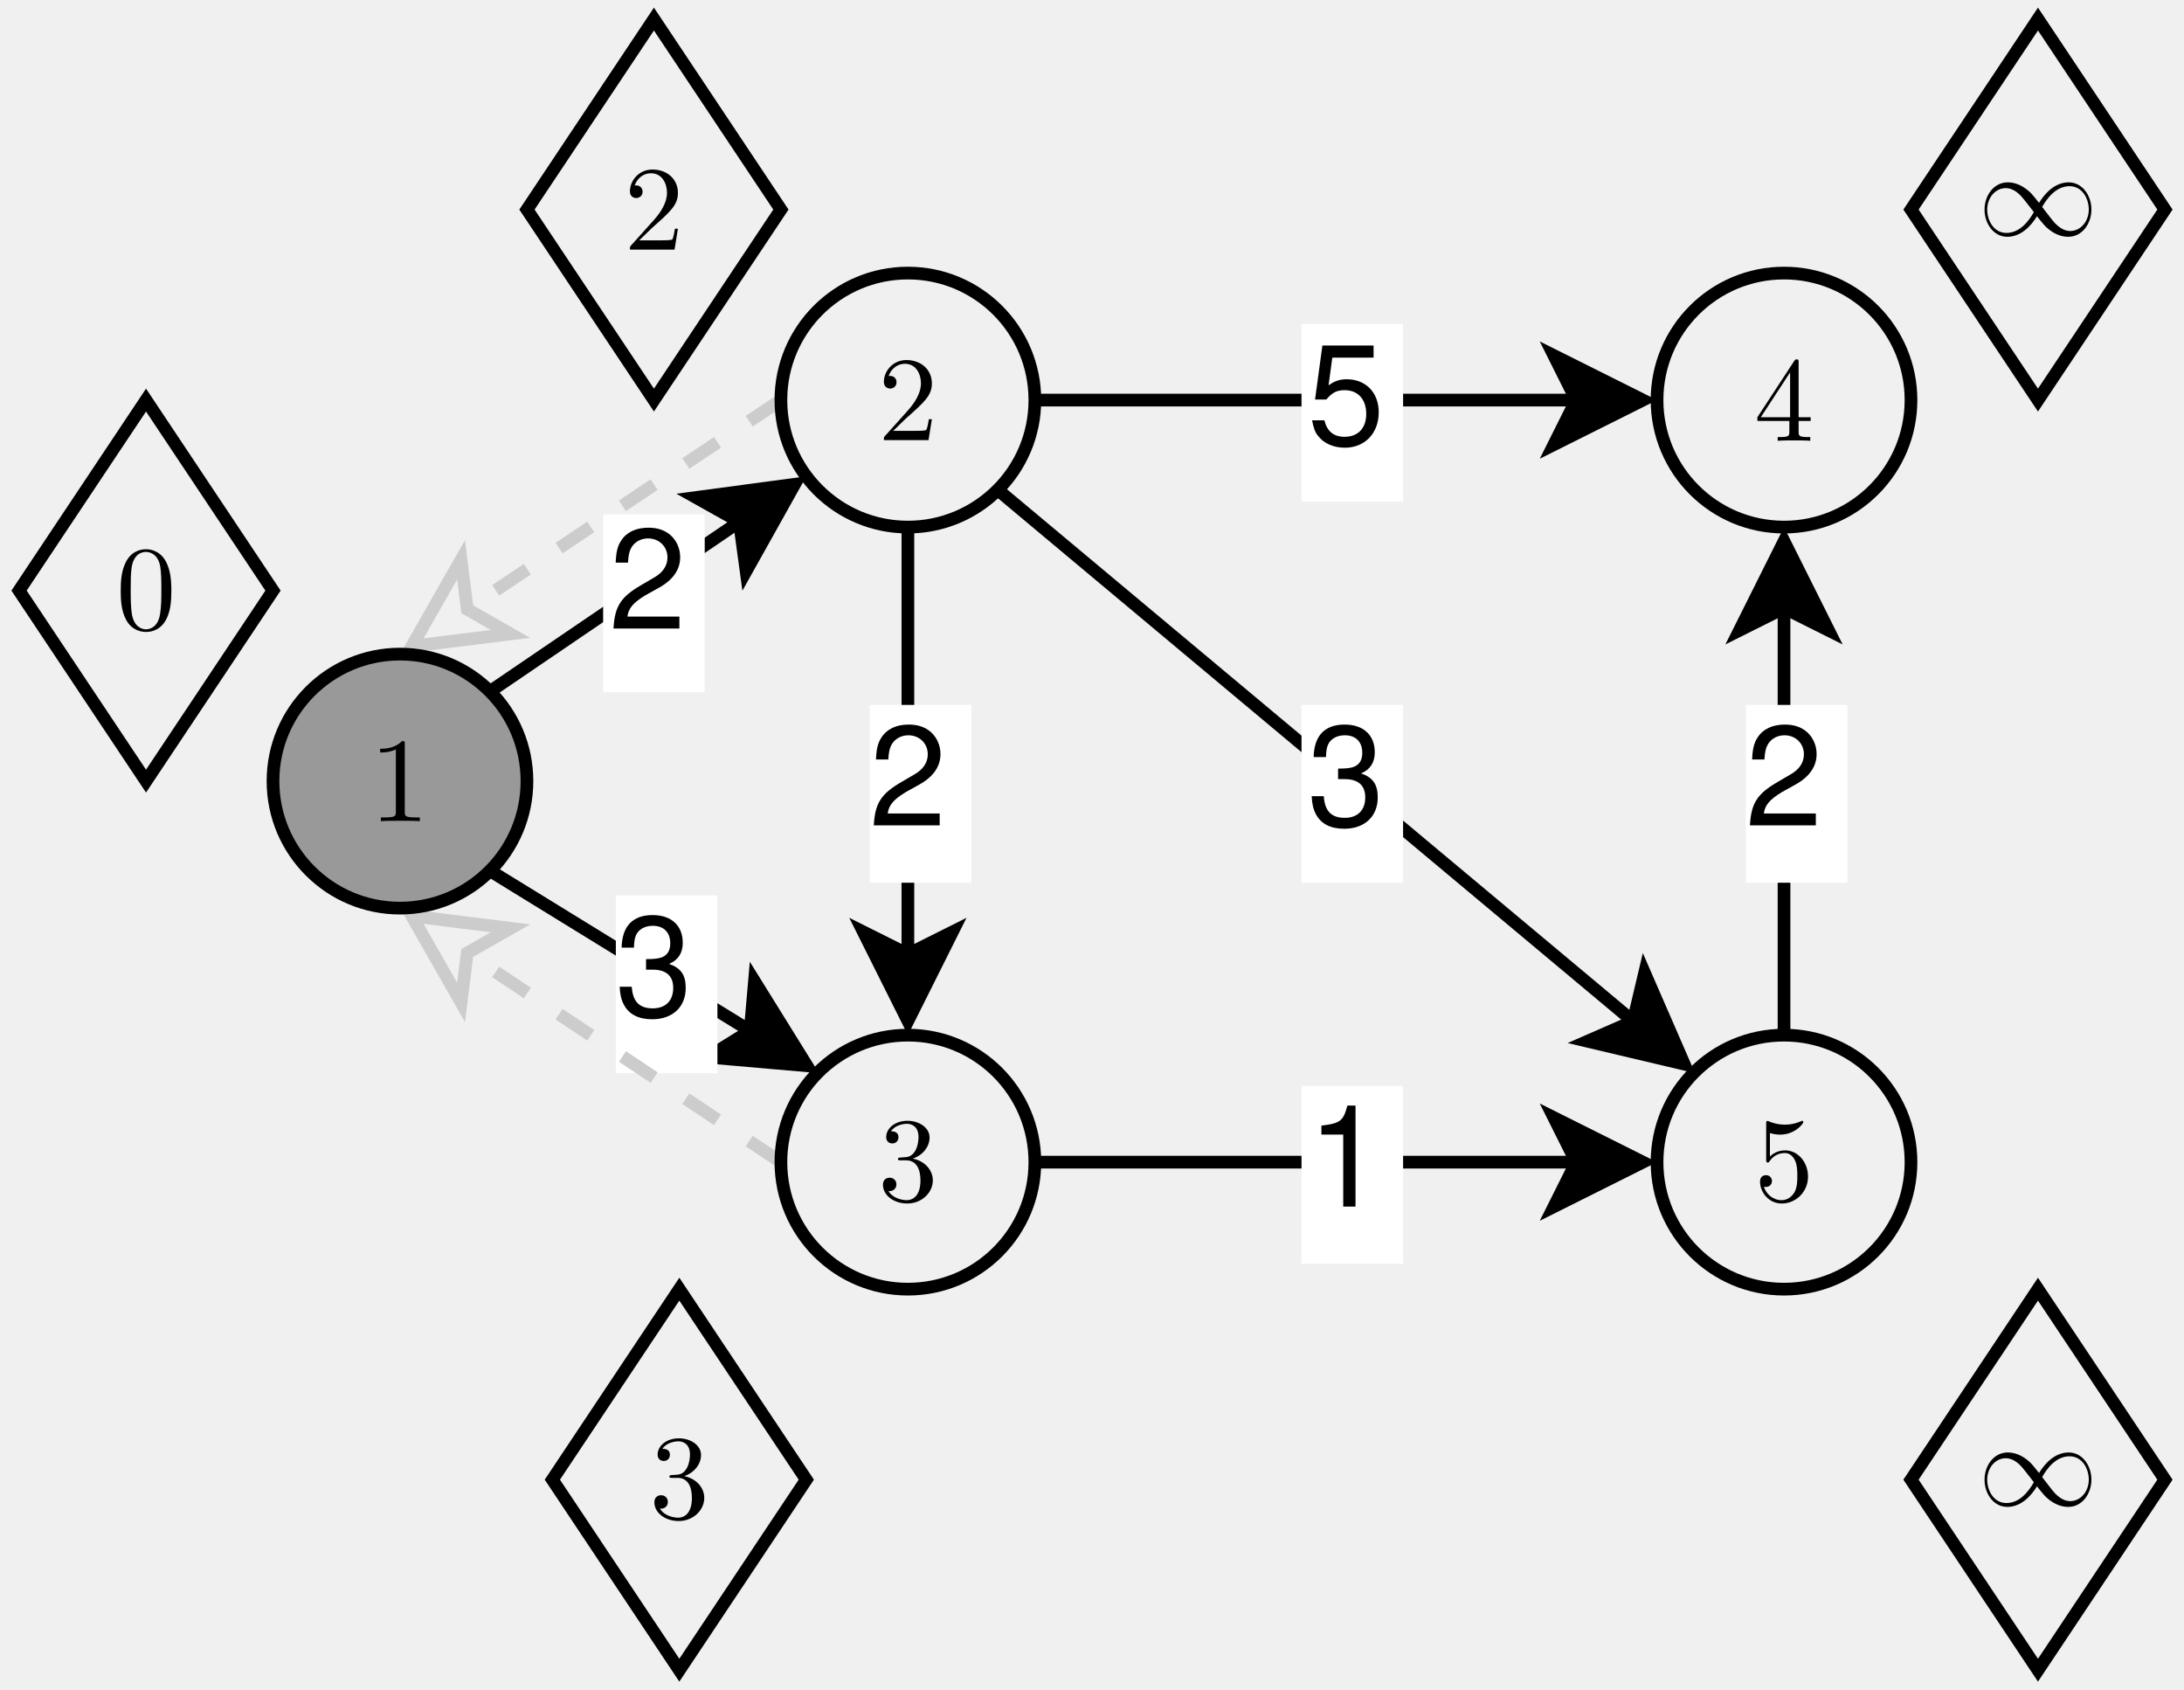
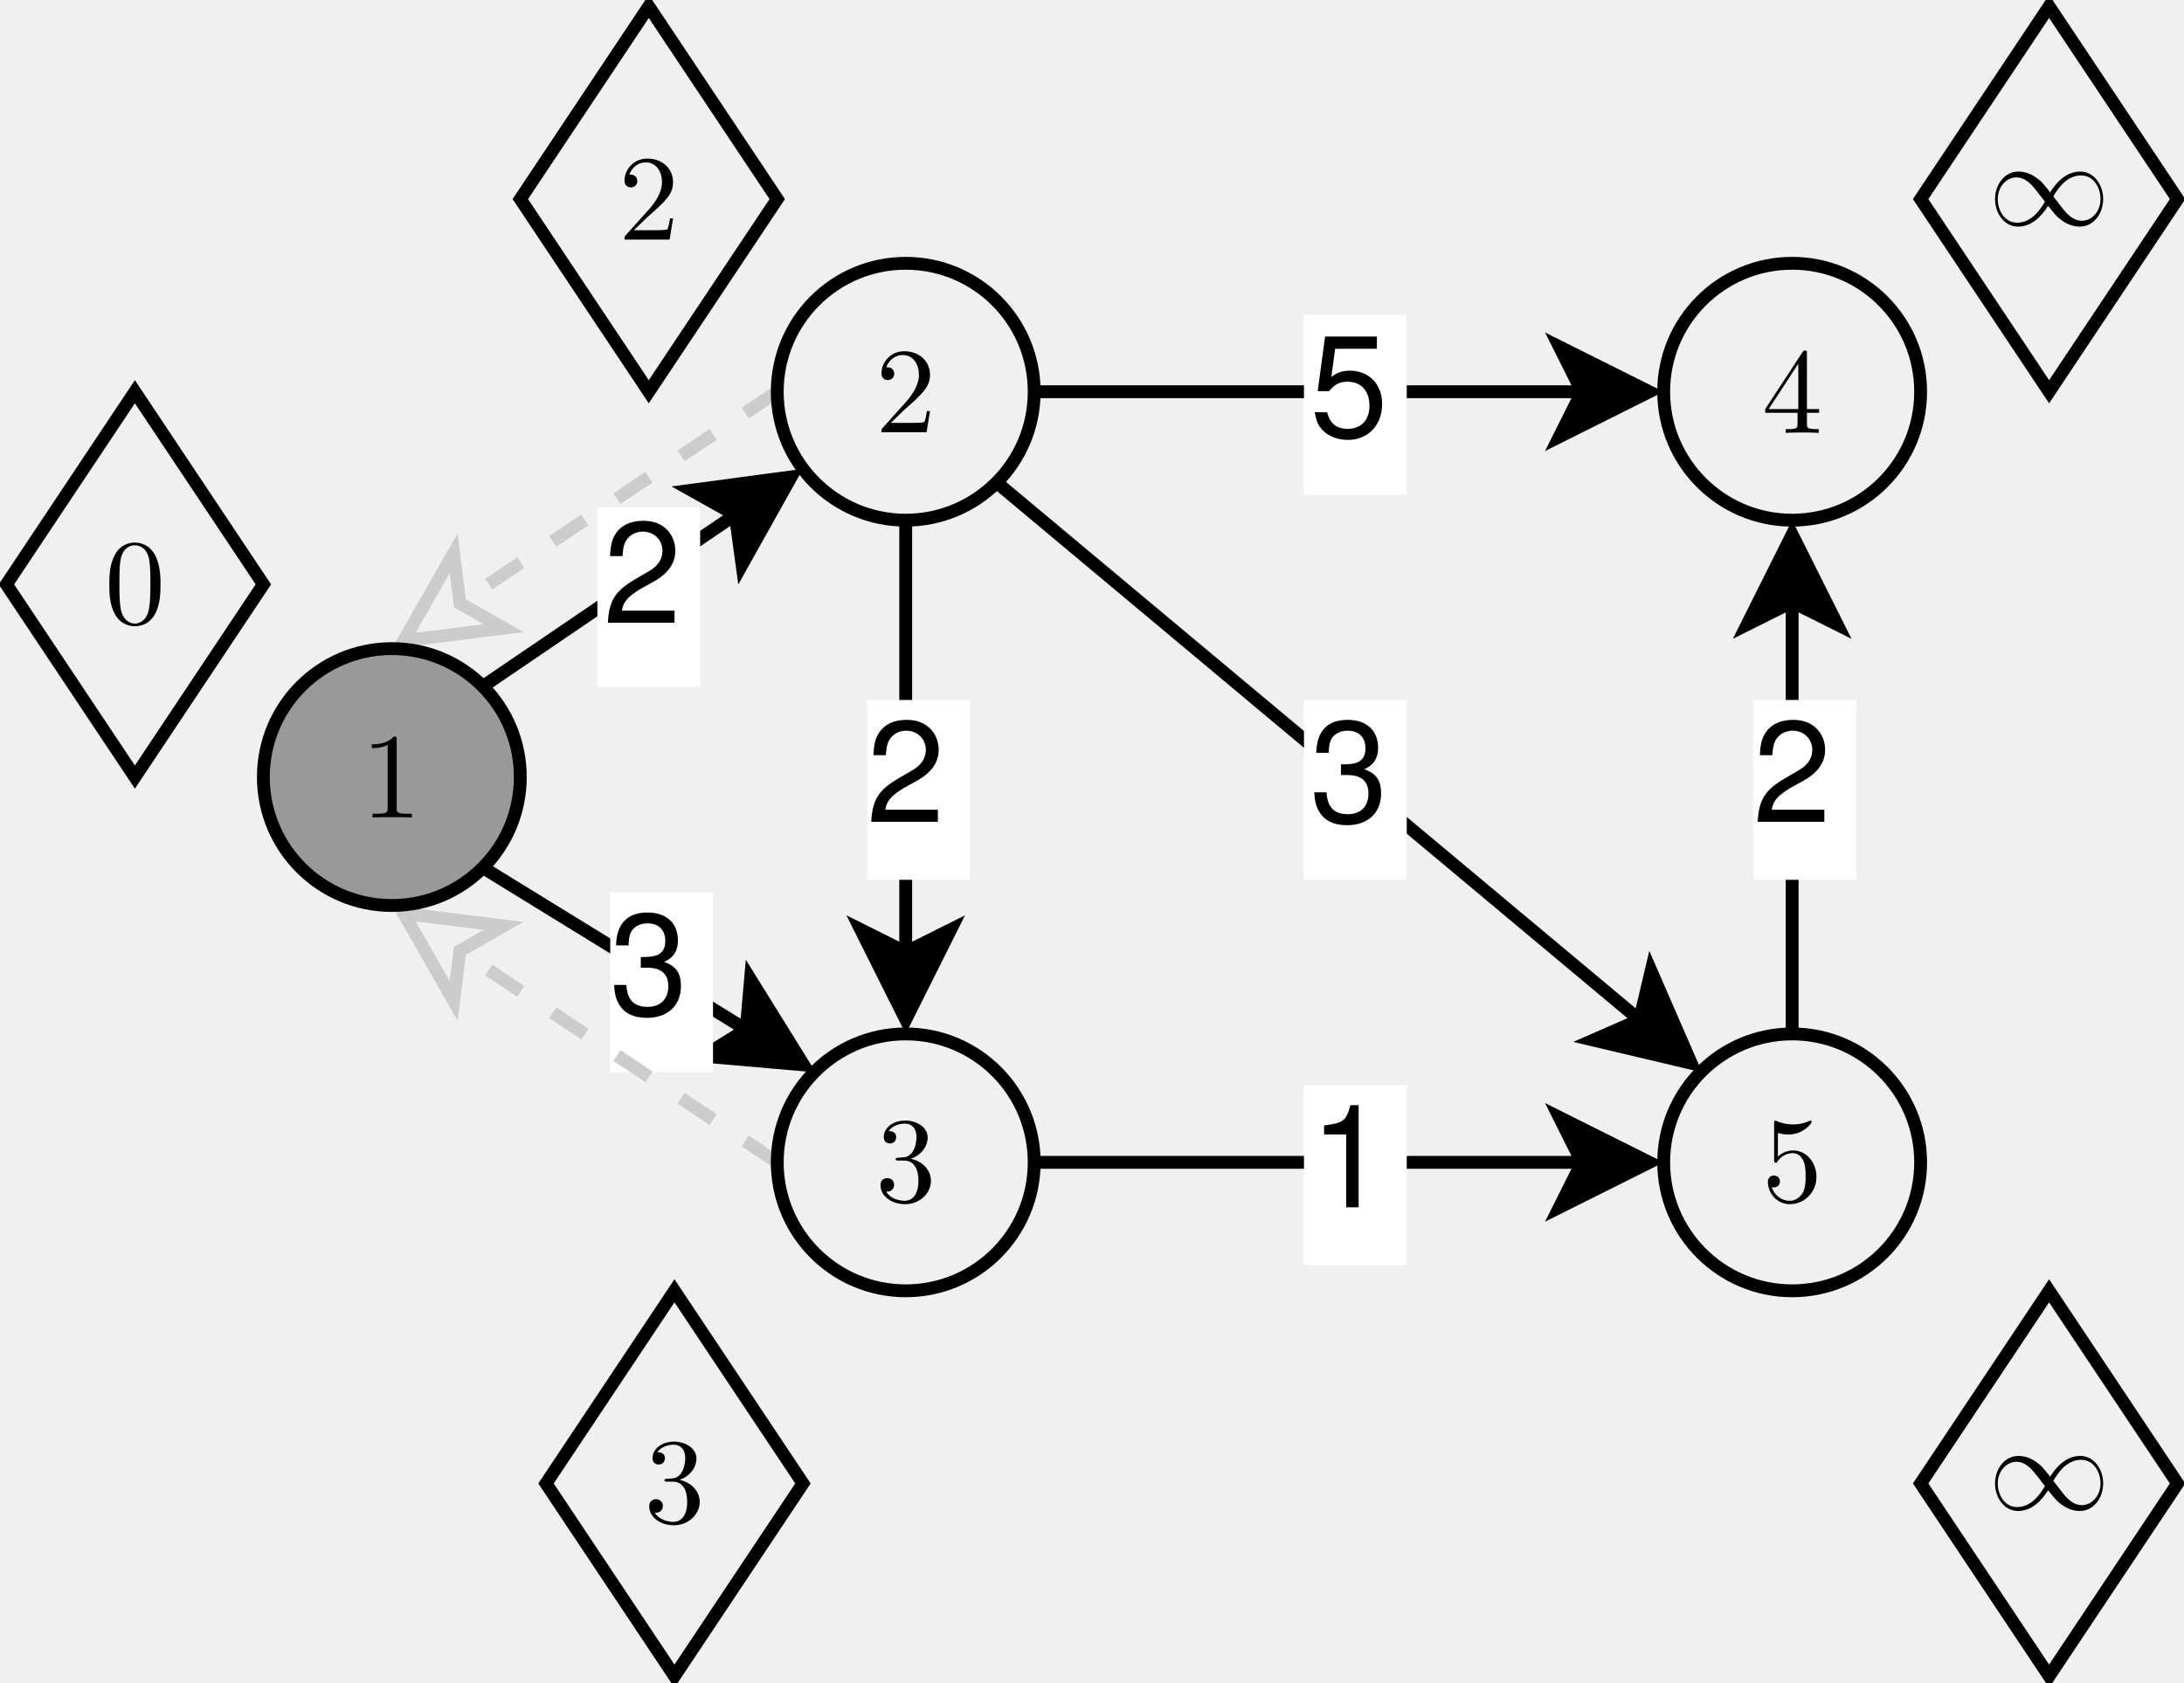
- <svg xmlns="http://www.w3.org/2000/svg" width="172px" height="133px" version="1.1" id="svg2">
+ <svg xmlns="http://www.w3.org/2000/svg" width="170" height="131" version="1.1" id="svg2">
  <defs id="defs4" />
-   <g id="g6" transform="translate(0.5,0.5)">
-     <path id="path28" pointer-events="none" stroke-miterlimit="10" stroke="#000000" fill="none" d="M 38 54 L 57.73 40.58" />
-     <path id="path30" pointer-events="none" stroke-miterlimit="10" stroke="#000000" fill="#000000" d="M 62.08 37.63 L 58.26 44.46 L 57.73 40.58 L 54.32 38.67 Z" />
-     <g id="g32" font-size="11px" text-anchor="middle" font-family="Helvetica" fill="#000000">
-       <rect id="rect34" stroke-width="0" height="14" width="8" y="40" x="47" stroke="none" fill="#ffffff" />
+   <g id="g6" transform="translate(-0.5,-0.5)">
+     <path id="path28" pointer-events="none" stroke-miterlimit="10" d="M 38,54 57.73,40.58" style="fill:none;stroke:#000000;stroke-miterlimit:10" />
+     <path id="path30" pointer-events="none" stroke-miterlimit="10" d="m 62.08,37.63 -3.82,6.83 -0.53,-3.88 -3.41,-1.91 z" style="fill:#000000;stroke:#000000;stroke-miterlimit:10" />
+     <g id="g32" font-size="11px" style="font-size:11px;text-anchor:middle;fill:#000000;font-family:Helvetica">
+       <rect id="rect34" height="14" width="8" y="40" x="47" style="fill:#ffffff;stroke:none" />
      <text id="text36" y="49" x="50.5">2</text>
    </g>
-     <path id="path48" pointer-events="none" stroke-miterlimit="10" stroke="#000000" fill="none" d="M 71 41 L 71 74.63" />
-     <path id="path50" pointer-events="none" stroke-miterlimit="10" stroke="#000000" fill="#000000" d="M 71 79.88 L 67.5 72.88 L 71 74.63 L 74.5 72.88 Z" />
-     <g id="g52" font-size="11px" text-anchor="middle" font-family="Helvetica" fill="#000000">
-       <rect id="rect54" stroke-width="0" height="14" width="8" y="55" x="68" stroke="none" fill="#ffffff" />
+     <path id="path48" pointer-events="none" stroke-miterlimit="10" d="m 71,41 0,33.63" style="fill:none;stroke:#000000;stroke-miterlimit:10" />
+     <path id="path50" pointer-events="none" stroke-miterlimit="10" d="m 71,79.88 -3.5,-7 3.5,1.75 3.5,-1.75 z" style="fill:#000000;stroke:#000000;stroke-miterlimit:10" />
+     <g id="g52" font-size="11px" style="font-size:11px;text-anchor:middle;fill:#000000;font-family:Helvetica">
+       <rect id="rect54" height="14" width="8" y="55" x="68" style="fill:#ffffff;stroke:none" />
      <text id="text56" y="64.5" x="71">2</text>
    </g>
-     <path id="path58" pointer-events="none" stroke-miterlimit="10" stroke="#000000" fill="none" d="M 38 68 L 58.58 80.66" />
-     <path id="path60" pointer-events="none" stroke-miterlimit="10" stroke="#000000" fill="#000000" d="M 63.05 83.41 L 55.25 82.73 L 58.58 80.66 L 58.92 76.76 Z" />
-     <g id="g62" font-size="11px" text-anchor="middle" font-family="Helvetica" fill="#000000">
-       <rect id="rect64" stroke-width="0" height="14" width="8" y="70" x="48" stroke="none" fill="#ffffff" />
+     <path id="path58" pointer-events="none" stroke-miterlimit="10" d="M 38,68 58.58,80.66" style="fill:none;stroke:#000000;stroke-miterlimit:10" />
+     <path id="path60" pointer-events="none" stroke-miterlimit="10" d="m 63.05,83.41 -7.8,-0.68 3.33,-2.07 0.34,-3.9 z" style="fill:#000000;stroke:#000000;stroke-miterlimit:10" />
+     <g id="g62" font-size="11px" style="font-size:11px;text-anchor:middle;fill:#000000;font-family:Helvetica">
+       <rect id="rect64" height="14" width="8" y="70" x="48" style="fill:#ffffff;stroke:none" />
      <text id="text66" y="79.5" x="51">3</text>
    </g>
-     <ellipse style="fill:none" d="m 150,31 c 0,5.523 -4.477,10 -10,10 -5.523,0 -10,-4.477 -10,-10 0,-5.523 4.477,-10 10,-10 5.523,0 10,4.477 10,10 z" id="ellipse68" pointer-events="none" stroke="#000000" fill="transparent" ry="10" rx="10" cy="31" cx="140" />
-     <path id="path78" pointer-events="none" stroke-miterlimit="10" stroke="#000000" fill="none" d="M 81 31 L 123.63 31" />
-     <path id="path80" pointer-events="none" stroke-miterlimit="10" stroke="#000000" fill="#000000" d="M 128.88 31 L 121.88 34.5 L 123.63 31 L 121.88 27.5 Z" />
-     <g id="g82" font-size="11px" text-anchor="middle" font-family="Helvetica" fill="#000000">
-       <rect id="rect84" stroke-width="0" height="14" width="8" y="25" x="102" stroke="none" fill="#ffffff" />
+     <ellipse style="fill:none;stroke:#000000" d="m 150,31 c 0,5.523 -4.477,10 -10,10 -5.523,0 -10,-4.477 -10,-10 0,-5.523 4.477,-10 10,-10 5.523,0 10,4.477 10,10 z" id="ellipse68" pointer-events="none" ry="10" rx="10" cy="31" cx="140" />
+     <path id="path78" pointer-events="none" stroke-miterlimit="10" d="m 81,31 42.63,0" style="fill:none;stroke:#000000;stroke-miterlimit:10" />
+     <path id="path80" pointer-events="none" stroke-miterlimit="10" d="m 128.88,31 -7,3.5 1.75,-3.5 -1.75,-3.5 z" style="fill:#000000;stroke:#000000;stroke-miterlimit:10" />
+     <g id="g82" font-size="11px" style="font-size:11px;text-anchor:middle;fill:#000000;font-family:Helvetica">
+       <rect id="rect84" height="14" width="8" y="25" x="102" style="fill:#ffffff;stroke:none" />
      <text id="text86" y="34.5" x="105.5">5</text>
    </g>
-     <ellipse style="fill:none" d="m 150,91 c 0,5.523 -4.477,10 -10,10 -5.523,0 -10,-4.477 -10,-10 0,-5.523 4.477,-10 10,-10 5.523,0 10,4.477 10,10 z" id="ellipse88" pointer-events="none" stroke="#000000" fill="transparent" ry="10" rx="10" cy="91" cx="140" />
-     <path id="path98" pointer-events="none" stroke-miterlimit="10" stroke="#000000" fill="none" d="M 140 47.37 L 140 81" />
-     <path id="path100" pointer-events="none" stroke-miterlimit="10" stroke="#000000" fill="#000000" d="M 140 42.12 L 143.5 49.12 L 140 47.37 L 136.5 49.12 Z" />
-     <g id="g102" font-size="11px" text-anchor="middle" font-family="Helvetica" fill="#000000">
-       <rect id="rect104" stroke-width="0" height="14" width="8" y="55" x="137" stroke="none" fill="#ffffff" />
+     <ellipse style="fill:none;stroke:#000000" d="m 150,91 c 0,5.523 -4.477,10 -10,10 -5.523,0 -10,-4.477 -10,-10 0,-5.523 4.477,-10 10,-10 5.523,0 10,4.477 10,10 z" id="ellipse88" pointer-events="none" ry="10" rx="10" cy="91" cx="140" />
+     <path id="path98" pointer-events="none" stroke-miterlimit="10" d="M 140,47.37 140,81" style="fill:none;stroke:#000000;stroke-miterlimit:10" />
+     <path id="path100" pointer-events="none" stroke-miterlimit="10" d="m 140,42.12 3.5,7 -3.5,-1.75 -3.5,1.75 z" style="fill:#000000;stroke:#000000;stroke-miterlimit:10" />
+     <g id="g102" font-size="11px" style="font-size:11px;text-anchor:middle;fill:#000000;font-family:Helvetica">
+       <rect id="rect104" height="14" width="8" y="55" x="137" style="fill:#ffffff;stroke:none" />
      <text id="text106" y="64.5" x="140">2</text>
    </g>
-     <path id="path108" pointer-events="none" stroke-miterlimit="10" stroke="#000000" fill="none" d="M 81 91 L 123.63 91" />
-     <path id="path110" pointer-events="none" stroke-miterlimit="10" stroke="#000000" fill="#000000" d="M 128.88 91 L 121.88 94.5 L 123.63 91 L 121.88 87.5 Z" />
-     <g id="g112" font-size="11px" text-anchor="middle" font-family="Helvetica" fill="#000000">
-       <rect id="rect114" stroke-width="0" height="14" width="8" y="85" x="102" stroke="none" fill="#ffffff" />
+     <path id="path108" pointer-events="none" stroke-miterlimit="10" d="m 81,91 42.63,0" style="fill:none;stroke:#000000;stroke-miterlimit:10" />
+     <path id="path110" pointer-events="none" stroke-miterlimit="10" d="m 128.88,91 -7,3.5 1.75,-3.5 -1.75,-3.5 z" style="fill:#000000;stroke:#000000;stroke-miterlimit:10" />
+     <g id="g112" font-size="11px" style="font-size:11px;text-anchor:middle;fill:#000000;font-family:Helvetica">
+       <rect id="rect114" height="14" width="8" y="85" x="102" style="fill:#ffffff;stroke:none" />
      <text id="text116" y="94.5" x="105.5">1</text>
    </g>
-     <path id="path118" pointer-events="none" stroke-miterlimit="10" stroke="#000000" fill="none" d="M 78 38 L 128.12 79.91" />
-     <path id="path120" pointer-events="none" stroke-miterlimit="10" stroke="#000000" fill="#000000" d="M 132.14 83.28 L 124.53 81.48 L 128.12 79.91 L 129.02 76.11 Z" />
-     <g id="g122" font-size="11px" text-anchor="middle" font-family="Helvetica" fill="#000000">
-       <rect id="rect124" stroke-width="0" height="14" width="8" y="55" x="102" stroke="none" fill="#ffffff" />
+     <path id="path118" pointer-events="none" stroke-miterlimit="10" d="m 78,38 50.12,41.91" style="fill:none;stroke:#000000;stroke-miterlimit:10" />
+     <path id="path120" pointer-events="none" stroke-miterlimit="10" d="m 132.14,83.28 -7.61,-1.8 3.59,-1.57 0.9,-3.8 z" style="fill:#000000;stroke:#000000;stroke-miterlimit:10" />
+     <g id="g122" font-size="11px" style="font-size:11px;text-anchor:middle;fill:#000000;font-family:Helvetica">
+       <rect id="rect124" height="14" width="8" y="55" x="102" style="fill:#ffffff;stroke:none" />
      <text id="text126" y="64.5" x="105.5">3</text>
    </g>
-     <path style="fill:none" id="path128" pointer-events="none" stroke-miterlimit="10" stroke="#000000" fill="none" d="M 51 1 L 61 16 L 51 31 L 41 16 Z" />
-     <path style="fill:none" id="path138" pointer-events="none" stroke-miterlimit="10" stroke="#000000" fill="none" d="M 11 31 L 21 46 L 11 61 L 1 46 Z" />
-     <path style="fill:none" id="path148" pointer-events="none" stroke-miterlimit="10" stroke="#000000" fill="none" d="M 53 101 L 63 116 L 53 131 L 43 116 Z" />
-     <path style="fill:none" id="path158" pointer-events="none" stroke-miterlimit="10" stroke="#000000" fill="none" d="M 160 101 L 170 116 L 160 131 L 150 116 Z" />
-     <path style="fill:none" id="path168" pointer-events="none" stroke-miterlimit="10" stroke="#000000" fill="none" d="M 160 1 L 170 16 L 160 31 L 150 16 Z" />
-     <path id="path178" pointer-events="none" stroke-dasharray="3 3" stroke-miterlimit="10" stroke="#cccccc" fill="none" d="M 61 31 L 36.3 47.47" />
-     <path id="path180" pointer-events="none" stroke-miterlimit="10" stroke="#cccccc" fill="none" d="M 31.93 50.38 L 35.81 43.58 L 36.3 47.47 L 39.7 49.41 Z" />
-     <path id="path182" pointer-events="none" stroke-dasharray="3 3" stroke-miterlimit="10" stroke="#cccccc" fill="none" d="M 61 91 L 36.3 74.53" />
-     <path id="path184" pointer-events="none" stroke-miterlimit="10" stroke="#cccccc" fill="none" d="M 31.93 71.62 L 39.7 72.59 L 36.3 74.53 L 35.81 78.42 Z" />
-     <ellipse d="m 41,61 c 0,5.523 -4.477,10 -10,10 -5.523,0 -10,-4.477 -10,-10 0,-5.523 4.477,-10 10,-10 5.523,0 10,4.477 10,10 z" id="ellipse8" pointer-events="none" stroke="#000000" fill="#999999" ry="10" rx="10" cy="61" cx="31" />
-     <ellipse style="fill:none" d="m 81,31 c 0,5.523 -4.477,10 -10,10 -5.523,0 -10,-4.477 -10,-10 0,-5.523 4.477,-10 10,-10 5.523,0 10,4.477 10,10 z" id="ellipse18" pointer-events="none" stroke="#000000" fill="transparent" ry="10" rx="10" cy="31" cx="71" />
-     <ellipse style="fill:none" d="m 81,91 c 0,5.523 -4.477,10 -10,10 -5.523,0 -10,-4.477 -10,-10 0,-5.523 4.477,-10 10,-10 5.523,0 10,4.477 10,10 z" id="ellipse38" pointer-events="none" stroke="#000000" fill="transparent" ry="10" rx="10" cy="91" cx="71" />
+     <path style="fill:none;stroke:#000000;stroke-miterlimit:10" id="path128" pointer-events="none" stroke-miterlimit="10" d="M 51,1 61,16 51,31 41,16 z" />
+     <path style="fill:none;stroke:#000000;stroke-miterlimit:10" id="path138" pointer-events="none" stroke-miterlimit="10" d="M 11,31 21,46 11,61 1,46 z" />
+     <path style="fill:none;stroke:#000000;stroke-miterlimit:10" id="path148" pointer-events="none" stroke-miterlimit="10" d="M 53,101 63,116 53,131 43,116 z" />
+     <path style="fill:none;stroke:#000000;stroke-miterlimit:10" id="path158" pointer-events="none" stroke-miterlimit="10" d="m 160,101 10,15 -10,15 -10,-15 z" />
+     <path style="fill:none;stroke:#000000;stroke-miterlimit:10" id="path168" pointer-events="none" stroke-miterlimit="10" d="M 160,1 170,16 160,31 150,16 z" />
+     <path id="path178" pointer-events="none" stroke-miterlimit="10" d="M 61,31 36.3,47.47" style="fill:none;stroke:#cccccc;stroke-miterlimit:10;stroke-dasharray:3, 3" />
+     <path id="path180" pointer-events="none" stroke-miterlimit="10" d="m 31.93,50.38 3.88,-6.8 0.49,3.89 3.4,1.94 z" style="fill:none;stroke:#cccccc;stroke-miterlimit:10" />
+     <path id="path182" pointer-events="none" stroke-miterlimit="10" d="M 61,91 36.3,74.53" style="fill:none;stroke:#cccccc;stroke-miterlimit:10;stroke-dasharray:3, 3" />
+     <path id="path184" pointer-events="none" stroke-miterlimit="10" d="m 31.93,71.62 7.77,0.97 -3.4,1.94 -0.49,3.89 z" style="fill:none;stroke:#cccccc;stroke-miterlimit:10" />
+     <ellipse d="m 41,61 c 0,5.523 -4.477,10 -10,10 -5.523,0 -10,-4.477 -10,-10 0,-5.523 4.477,-10 10,-10 5.523,0 10,4.477 10,10 z" id="ellipse8" pointer-events="none" ry="10" rx="10" cy="61" cx="31" style="fill:#999999;stroke:#000000" />
+     <ellipse style="fill:none;stroke:#000000" d="m 81,31 c 0,5.523 -4.477,10 -10,10 -5.523,0 -10,-4.477 -10,-10 0,-5.523 4.477,-10 10,-10 5.523,0 10,4.477 10,10 z" id="ellipse18" pointer-events="none" ry="10" rx="10" cy="31" cx="71" />
+     <ellipse style="fill:none;stroke:#000000" d="m 81,91 c 0,5.523 -4.477,10 -10,10 -5.523,0 -10,-4.477 -10,-10 0,-5.523 4.477,-10 10,-10 5.523,0 10,4.477 10,10 z" id="ellipse38" pointer-events="none" ry="10" rx="10" cy="91" cx="71" />
    <g id="g6920" transform="translate(-44.6605,-2.7725)">
      <g id="g6922" transform="matrix(0.19,0,0,-0.19,-33.25,129)" xml:space="preserve" stroke-miterlimit="10.433" font-style="normal" font-variant="normal" font-weight="normal" font-stretch="normal" font-size-adjust="none" letter-spacing="normal" word-spacing="normal" style="font-style:normal;font-variant:normal;font-weight:normal;font-stretch:normal;letter-spacing:normal;word-spacing:normal;text-anchor:start;fill:none;stroke:#000000;stroke-linecap:butt;stroke-linejoin:miter;stroke-miterlimit:10.433;stroke-opacity:1;stroke-dasharray:none;stroke-dashoffset:0">
        <path d="m 478.44,422.14 0,0.74 -0.01,0.75 -0.02,0.75 -0.04,0.74 -0.04,0.75 -0.06,0.74 -0.08,0.74 -0.09,0.73 -0.12,0.73 -0.14,0.73 -0.16,0.72 -0.19,0.72 -0.21,0.72 -0.25,0.7 -0.28,0.7 -0.15,0.35 -0.16,0.34 c -2.28,4.8 -6.37,5.6 -8.47,5.6 -2.98,0 -6.62,-1.3 -8.67,-5.94 -1.59,-3.44 -1.84,-7.33 -1.84,-11.31 0,-3.74 0.2,-8.22 2.25,-12 2.14,-4.03 5.78,-5.03 8.22,-5.03 v 1.09 c -1.94,0 -4.89,1.25 -5.79,6.03 -0.54,2.98 -0.54,7.56 -0.54,10.52 0,3.18 0,6.46 0.4,9.15 0.94,5.94 4.68,6.38 5.93,6.38 1.64,0 4.93,-0.89 5.87,-5.83 0.5,-2.78 0.5,-6.58 0.5,-9.7 0,-3.75 0,-7.13 -0.55,-10.32 -0.75,-4.73 -3.59,-6.23 -5.82,-6.23 h 0 v -1.09 c 2.68,0 6.46,1.04 8.67,5.78 1.59,3.43 1.84,7.31 1.84,11.25 z" id="path6924" style="fill:#000000;stroke-width:0" />
      </g>
    </g>
    <g id="g7044" transform="translate(-24.70325,12.33105)">
      <g word-spacing="normal" letter-spacing="normal" font-size-adjust="none" font-stretch="normal" font-weight="normal" font-variant="normal" font-style="normal" stroke-miterlimit="10.433" xml:space="preserve" transform="matrix(0.19,0,0,-0.19,-33.25,129)" id="g7046" style="font-style:normal;font-variant:normal;font-weight:normal;font-stretch:normal;letter-spacing:normal;word-spacing:normal;text-anchor:start;fill:none;stroke:#000000;stroke-linecap:butt;stroke-linejoin:miter;stroke-miterlimit:10.433;stroke-opacity:1;stroke-dasharray:none;stroke-dashoffset:0">
        <path id="path7048" d="m 470.16,438.09 0,0.05 0,0.06 0,0.05 0,0.05 0,0.05 0,0.05 0,0.04 0,0.05 0,0.04 0,0.04 -0.01,0.04 0,0.04 0,0.04 0,0.03 0,0.04 -0.01,0.03 -0.01,0.07 0,0.06 -0.02,0.05 -0.01,0.05 -0.02,0.05 -0.02,0.04 -0.02,0.04 -0.02,0.03 -0.03,0.03 -0.03,0.03 -0.04,0.03 -0.04,0.02 -0.04,0.02 -0.03,0.01 -0.02,0.01 -0.03,0 -0.02,0.01 -0.03,0.01 -0.03,0 -0.03,0.01 -0.03,0 -0.04,0.01 -0.03,0 -0.04,0 -0.03,0.01 -0.04,0 -0.04,0 -0.05,0 -0.04,0 -0.04,0 -0.05,0.01 -0.05,0 -0.05,0 -0.05,0 -0.05,0 c -3.09,-3.19 -7.47,-3.19 -9.06,-3.19 v -1.55 c 1,0 3.93,0 6.51,1.3 v -25.81 c 0,-1.8 -0.14,-2.39 -4.62,-2.39 h -1.6 v -1.55 c 1.75,0.16 6.08,0.16 8.07,0.16 2,0 6.32,0 8.07,-0.16 v 1.55 h -1.59 c -4.48,0 -4.64,0.54 -4.64,2.39 z" style="fill:#000000;stroke-width:0" />
      </g>
    </g>
    <g id="g7174" transform="translate(15.34045,-17.66895)">
      <g id="g7176" transform="matrix(0.19,0,0,-0.19,-33.25,129)" xml:space="preserve" stroke-miterlimit="10.433" font-style="normal" font-variant="normal" font-weight="normal" font-stretch="normal" font-size-adjust="none" letter-spacing="normal" word-spacing="normal" style="font-style:normal;font-variant:normal;font-weight:normal;font-stretch:normal;letter-spacing:normal;word-spacing:normal;text-anchor:start;fill:none;stroke:#000000;stroke-linecap:butt;stroke-linejoin:miter;stroke-miterlimit:10.433;stroke-opacity:1;stroke-dasharray:none;stroke-dashoffset:0">
        <path d="m 461.85,410.04 5.28,5.13 c 7.76,6.87 10.76,9.56 10.76,14.54 0,5.69 -4.48,9.68 -10.56,9.68 -5.64,0 -9.33,-4.6 -9.33,-9.03 0,-2.79 2.5,-2.79 2.64,-2.79 0.86,0 2.6,0.6 2.6,2.64 0,1.3 -0.89,2.6 -2.64,2.6 -0.39,0 -0.5,0 -0.64,-0.05 1.14,3.24 3.83,5.08 6.72,5.08 4.53,0 6.68,-4.05 6.68,-8.13 0,-3.98 -2.5,-7.92 -5.23,-11.01 l -9.56,-10.66 C 458,407.5 458,407.4 458,406.2 h 18.49 l 1.4,8.67 h -1.25 c -0.25,-1.5 -0.59,-3.69 -1.09,-4.44 -0.36,-0.39 -3.64,-0.39 -4.73,-0.39 z" id="path7178" style="fill:#000000;stroke-width:0" />
      </g>
    </g>
    <g id="g7310" transform="translate(15.3395,42.2275)">
      <g word-spacing="normal" letter-spacing="normal" font-size-adjust="none" font-stretch="normal" font-weight="normal" font-variant="normal" font-style="normal" stroke-miterlimit="10.433" xml:space="preserve" transform="matrix(0.19,0,0,-0.19,-33.25,129)" id="g7312" style="font-style:normal;font-variant:normal;font-weight:normal;font-stretch:normal;letter-spacing:normal;word-spacing:normal;text-anchor:start;fill:none;stroke:#000000;stroke-linecap:butt;stroke-linejoin:miter;stroke-miterlimit:10.433;stroke-opacity:1;stroke-dasharray:none;stroke-dashoffset:0">
        <path id="path7314" d="m 469.97,423.73 0.38,0.13 0.37,0.15 0.37,0.15 0.35,0.17 0.35,0.18 0.34,0.19 0.33,0.2 0.32,0.22 0.31,0.22 0.31,0.23 0.29,0.24 0.28,0.25 0.27,0.26 0.26,0.27 0.25,0.27 0.24,0.29 0.22,0.29 0.21,0.3 0.2,0.3 0.19,0.32 0.18,0.32 0.16,0.32 0.14,0.33 0.14,0.34 0.11,0.34 0.11,0.34 0.09,0.35 0.07,0.36 0.06,0.36 0.04,0.36 0.02,0.36 0.01,0.37 c 0,4.08 -4.39,6.88 -9.17,6.88 -5.03,0 -8.81,-3 -8.81,-6.78 0,-1.65 1.09,-2.6 2.54,-2.6 1.54,0 2.54,1.1 2.54,2.55 0,2.48 -2.35,2.48 -3.08,2.48 1.53,2.44 4.83,3.1 6.62,3.1 2.03,0 4.78,-1.1 4.78,-5.58 0,-0.61 -0.11,-3.49 -1.4,-5.69 -1.49,-2.39 -3.19,-2.53 -4.42,-2.59 -0.41,-0.05 -1.6,-0.14 -1.96,-0.14 -0.39,-0.05 -0.75,-0.1 -0.75,-0.6 0,-0.54 0.36,-0.54 1.21,-0.54 h 2.18 c 4.1,0 5.94,-3.39 5.94,-8.29 0,-6.76 -3.44,-8.21 -5.64,-8.21 -2.14,0 -5.88,0.84 -7.61,3.78 1.73,-0.24 3.28,0.86 3.28,2.75 0,1.79 -1.34,2.78 -2.8,2.78 -1.18,0 -2.78,-0.69 -2.78,-2.89 0,-4.53 4.63,-7.81 10.07,-7.81 6.07,0 10.61,4.53 10.61,9.6 0,4.1 -3.15,7.97 -8.32,9.02 z" style="fill:#000000;stroke-width:0" />
      </g>
    </g>
    <g id="g7452" transform="translate(84.3395,-17.61765)">
      <g id="g7454" transform="matrix(0.19,0,0,-0.19,-33.25,129)" xml:space="preserve" stroke-miterlimit="10.433" font-style="normal" font-variant="normal" font-weight="normal" font-stretch="normal" font-size-adjust="none" letter-spacing="normal" word-spacing="normal" style="font-style:normal;font-variant:normal;font-weight:normal;font-stretch:normal;letter-spacing:normal;word-spacing:normal;text-anchor:start;fill:none;stroke:#000000;stroke-linecap:butt;stroke-linejoin:miter;stroke-miterlimit:10.433;stroke-opacity:1;stroke-dasharray:none;stroke-dashoffset:0">
        <path d="m 470.16,414.42 v -4.33 c 0,-1.8 -0.09,-2.34 -3.78,-2.34 h -1.05 v -1.55 c 2.05,0.16 4.64,0.16 6.74,0.16 2.09,0 4.73,0 6.76,-0.16 v 1.55 h -1.04 c -3.69,0 -3.79,0.54 -3.79,2.34 v 4.33 h 4.99 v 1.54 H 474 v 22.68 c 0,1 0,1.29 -0.79,1.29 -0.46,0 -0.6,0 -1,-0.61 l -15.3,-23.36 h 1.41 l 12.15,18.58 v -18.58 h -12.15 -1.41 v -1.54 z" id="path7456" style="fill:#000000;stroke-width:0" />
      </g>
    </g>
    <g id="g7600" transform="translate(84.34045,42.2275)">
      <g word-spacing="normal" letter-spacing="normal" font-size-adjust="none" font-stretch="normal" font-weight="normal" font-variant="normal" font-style="normal" stroke-miterlimit="10.433" xml:space="preserve" transform="matrix(0.19,0,0,-0.19,-33.25,129)" id="g7602" style="font-style:normal;font-variant:normal;font-weight:normal;font-stretch:normal;letter-spacing:normal;word-spacing:normal;text-anchor:start;fill:none;stroke:#000000;stroke-linecap:butt;stroke-linejoin:miter;stroke-miterlimit:10.433;stroke-opacity:1;stroke-dasharray:none;stroke-dashoffset:0">
        <path id="path7604" d="m 477.89,416.21 -0.01,0.56 -0.03,0.54 -0.06,0.54 -0.08,0.53 -0.1,0.53 -0.13,0.51 -0.14,0.5 -0.17,0.5 -0.18,0.48 -0.21,0.47 -0.22,0.46 -0.24,0.44 -0.26,0.43 -0.28,0.41 -0.29,0.4 -0.31,0.38 -0.33,0.36 -0.34,0.35 -0.36,0.32 -0.37,0.31 -0.38,0.29 -0.4,0.26 -0.41,0.25 -0.42,0.22 -0.43,0.2 -0.44,0.17 -0.46,0.15 -0.46,0.13 -0.48,0.09 -0.48,0.07 -0.49,0.05 -0.5,0.01 c -2.39,0 -4.54,-0.8 -6.33,-2.53 v 9.7 c 1,-0.29 2.64,-0.64 4.23,-0.64 6.13,0 9.61,4.53 9.61,5.19 0,0.3 -0.14,0.55 -0.5,0.55 -0.05,0 -0.14,0 -0.39,-0.16 -1,-0.45 -3.44,-1.44 -6.78,-1.44 -1.98,0 -4.28,0.35 -6.63,1.39 -0.39,0.14 -0.5,0.14 -0.59,0.14 -0.5,0 -0.5,-0.39 -0.5,-1.18 v -14.75 c 0,-0.89 0,-1.3 0.7,-1.3 0.35,0 0.44,0.16 0.64,0.45 0.55,0.8 2.4,3.49 6.43,3.49 2.59,0 3.84,-2.3 4.23,-3.19 0.81,-1.84 0.91,-3.78 0.91,-6.28 0,-1.74 0,-4.74 -1.21,-6.83 -1.18,-1.94 -3.03,-3.23 -5.32,-3.23 -3.64,0 -6.47,2.64 -7.33,5.57 0.15,-0.04 0.31,-0.09 0.86,-0.09 1.64,0 2.48,1.25 2.48,2.44 0,1.2 -0.84,2.44 -2.48,2.44 -0.71,0 -2.46,-0.35 -2.46,-2.65 0,-4.28 3.44,-9.1 9.04,-9.1 5.76,0 10.85,4.78 10.85,11.1 z" style="fill:#000000;stroke-width:0" />
      </g>
    </g>
    <g id="g6803-9" transform="translate(101.974,66.2167)">
      <g word-spacing="normal" letter-spacing="normal" font-size-adjust="none" font-stretch="normal" font-weight="normal" font-variant="normal" font-style="normal" stroke-miterlimit="10.433" xml:space="preserve" transform="matrix(0.19,0,0,-0.19,-33.25,129)" id="content-01" style="font-style:normal;font-variant:normal;font-weight:normal;font-stretch:normal;letter-spacing:normal;word-spacing:normal;text-anchor:start;fill:none;stroke:#000000;stroke-linecap:butt;stroke-linejoin:miter;stroke-miterlimit:10.433;stroke-opacity:1;stroke-dasharray:none;stroke-dashoffset:0">
        <path id="path6806-59" d="m 480.83,419.7 -0.24,0.31 -0.24,0.29 -0.22,0.29 -0.21,0.26 -0.21,0.26 -0.19,0.24 -0.18,0.23 -0.18,0.22 -0.17,0.2 -0.16,0.2 -0.15,0.19 -0.15,0.17 -0.15,0.17 -0.13,0.16 -0.14,0.16 -0.13,0.15 -0.12,0.14 -0.12,0.13 -0.13,0.13 -0.11,0.13 -0.24,0.23 -0.23,0.23 -0.24,0.22 -0.25,0.22 -0.26,0.22 -0.14,0.11 -0.14,0.11 c -2.79,2.25 -5.59,3.14 -8.12,3.14 -5.83,0 -9.63,-5.46 -9.63,-11.29 h 1.11 c 0,4.87 3.33,8.9 7.72,8.9 2.89,0 5.13,-2.09 6.17,-3.14 1.25,-1.34 2.39,-2.89 5.44,-6.81 h 0 c -2.05,-3.59 -5.73,-8.62 -11.36,-8.62 -5.28,0 -7.97,5.18 -7.97,9.67 h -1.11 c 0,-5.74 3.69,-11.27 9.43,-11.27 5.73,0 9.86,4.53 12.31,8.52 2.69,-3.39 3.28,-4.13 4.83,-5.38 2.78,-2.25 5.57,-3.14 8.12,-3.14 5.83,0 9.61,5.49 9.61,11.31 h -1.09 c 0,-4.89 -3.35,-8.92 -7.72,-8.92 -2.89,0 -5.14,2.1 -6.19,3.14 -1.23,1.35 -2.39,2.89 -5.42,6.83 h 0 c 2.03,3.58 5.72,8.61 11.36,8.61 5.28,0 7.97,-5.17 7.97,-9.66 h 1.09 c 0,5.72 -3.69,11.25 -9.42,11.25 -5.72,0 -9.86,-4.53 -12.3,-8.51 z" style="fill:#000000;stroke-width:0" />
      </g>
    </g>
    <g id="g6803-3" transform="translate(101.974,-33.7833)">
      <g word-spacing="normal" letter-spacing="normal" font-size-adjust="none" font-stretch="normal" font-weight="normal" font-variant="normal" font-style="normal" stroke-miterlimit="10.433" xml:space="preserve" transform="matrix(0.19,0,0,-0.19,-33.25,129)" id="content-6" style="font-style:normal;font-variant:normal;font-weight:normal;font-stretch:normal;letter-spacing:normal;word-spacing:normal;text-anchor:start;fill:none;stroke:#000000;stroke-linecap:butt;stroke-linejoin:miter;stroke-miterlimit:10.433;stroke-opacity:1;stroke-dasharray:none;stroke-dashoffset:0">
        <path id="path6806-4" d="m 480.83,419.7 -0.24,0.31 -0.24,0.29 -0.22,0.29 -0.21,0.26 -0.21,0.26 -0.19,0.24 -0.18,0.23 -0.18,0.22 -0.17,0.2 -0.16,0.2 -0.15,0.19 -0.15,0.17 -0.15,0.17 -0.13,0.16 -0.14,0.16 -0.13,0.15 -0.12,0.14 -0.12,0.13 -0.13,0.13 -0.11,0.13 -0.24,0.23 -0.23,0.23 -0.24,0.22 -0.25,0.22 -0.26,0.22 -0.14,0.11 -0.14,0.11 c -2.79,2.25 -5.59,3.14 -8.12,3.14 -5.83,0 -9.63,-5.46 -9.63,-11.29 h 1.11 c 0,4.87 3.33,8.9 7.72,8.9 2.89,0 5.13,-2.09 6.17,-3.14 1.25,-1.34 2.39,-2.89 5.44,-6.81 h 0 c -2.05,-3.59 -5.73,-8.62 -11.36,-8.62 -5.28,0 -7.97,5.18 -7.97,9.67 h -1.11 c 0,-5.74 3.69,-11.27 9.43,-11.27 5.73,0 9.86,4.53 12.31,8.52 2.69,-3.39 3.28,-4.13 4.83,-5.38 2.78,-2.25 5.57,-3.14 8.12,-3.14 5.83,0 9.61,5.49 9.61,11.31 h -1.09 c 0,-4.89 -3.35,-8.92 -7.72,-8.92 -2.89,0 -5.14,2.1 -6.19,3.14 -1.23,1.35 -2.39,2.89 -5.42,6.83 h 0 c 2.03,3.58 5.72,8.61 11.36,8.61 5.28,0 7.97,-5.17 7.97,-9.66 h 1.09 c 0,5.72 -3.69,11.25 -9.42,11.25 -5.72,0 -9.86,-4.53 -12.3,-8.51 z" style="fill:#000000;stroke-width:0" />
      </g>
    </g>
    <g id="g7174-4" transform="translate(-4.65955,-32.66895)">
      <g id="g7176-8" transform="matrix(0.19,0,0,-0.19,-33.25,129)" xml:space="preserve" stroke-miterlimit="10.433" font-style="normal" font-variant="normal" font-weight="normal" font-stretch="normal" font-size-adjust="none" letter-spacing="normal" word-spacing="normal" style="font-style:normal;font-variant:normal;font-weight:normal;font-stretch:normal;letter-spacing:normal;word-spacing:normal;text-anchor:start;fill:none;stroke:#000000;stroke-linecap:butt;stroke-linejoin:miter;stroke-miterlimit:10.433;stroke-opacity:1;stroke-dasharray:none;stroke-dashoffset:0">
        <path d="m 461.85,410.04 5.28,5.13 c 7.76,6.87 10.76,9.56 10.76,14.54 0,5.69 -4.48,9.68 -10.56,9.68 -5.64,0 -9.33,-4.6 -9.33,-9.03 0,-2.79 2.5,-2.79 2.64,-2.79 0.86,0 2.6,0.6 2.6,2.64 0,1.3 -0.89,2.6 -2.64,2.6 -0.39,0 -0.5,0 -0.64,-0.05 1.14,3.24 3.83,5.08 6.72,5.08 4.53,0 6.68,-4.05 6.68,-8.13 0,-3.98 -2.5,-7.92 -5.23,-11.01 l -9.56,-10.66 C 458,407.5 458,407.4 458,406.2 h 18.49 l 1.4,8.67 h -1.25 c -0.25,-1.5 -0.59,-3.69 -1.09,-4.44 -0.36,-0.39 -3.64,-0.39 -4.73,-0.39 z" id="path7178-0" style="fill:#000000;stroke-width:0" />
      </g>
    </g>
    <g id="g7310-7" transform="translate(-2.6605,67.2275)">
      <g word-spacing="normal" letter-spacing="normal" font-size-adjust="none" font-stretch="normal" font-weight="normal" font-variant="normal" font-style="normal" stroke-miterlimit="10.433" xml:space="preserve" transform="matrix(0.19,0,0,-0.19,-33.25,129)" id="g7312-5" style="font-style:normal;font-variant:normal;font-weight:normal;font-stretch:normal;letter-spacing:normal;word-spacing:normal;text-anchor:start;fill:none;stroke:#000000;stroke-linecap:butt;stroke-linejoin:miter;stroke-miterlimit:10.433;stroke-opacity:1;stroke-dasharray:none;stroke-dashoffset:0">
        <path id="path7314-3" d="m 469.97,423.73 0.38,0.13 0.37,0.15 0.37,0.15 0.35,0.17 0.35,0.18 0.34,0.19 0.33,0.2 0.32,0.22 0.31,0.22 0.31,0.23 0.29,0.24 0.28,0.25 0.27,0.26 0.26,0.27 0.25,0.27 0.24,0.29 0.22,0.29 0.21,0.3 0.2,0.3 0.19,0.32 0.18,0.32 0.16,0.32 0.14,0.33 0.14,0.34 0.11,0.34 0.11,0.34 0.09,0.35 0.07,0.36 0.06,0.36 0.04,0.36 0.02,0.36 0.01,0.37 c 0,4.08 -4.39,6.88 -9.17,6.88 -5.03,0 -8.81,-3 -8.81,-6.78 0,-1.65 1.09,-2.6 2.54,-2.6 1.54,0 2.54,1.1 2.54,2.55 0,2.48 -2.35,2.48 -3.08,2.48 1.53,2.44 4.83,3.1 6.62,3.1 2.03,0 4.78,-1.1 4.78,-5.58 0,-0.61 -0.11,-3.49 -1.4,-5.69 -1.49,-2.39 -3.19,-2.53 -4.42,-2.59 -0.41,-0.05 -1.6,-0.14 -1.96,-0.14 -0.39,-0.05 -0.75,-0.1 -0.75,-0.6 0,-0.54 0.36,-0.54 1.21,-0.54 h 2.18 c 4.1,0 5.94,-3.39 5.94,-8.29 0,-6.76 -3.44,-8.21 -5.64,-8.21 -2.14,0 -5.88,0.84 -7.61,3.78 1.73,-0.24 3.28,0.86 3.28,2.75 0,1.79 -1.34,2.78 -2.8,2.78 -1.18,0 -2.78,-0.69 -2.78,-2.89 0,-4.53 4.63,-7.81 10.07,-7.81 6.07,0 10.61,4.53 10.61,9.6 0,4.1 -3.15,7.97 -8.32,9.02 z" style="fill:#000000;stroke-width:0" />
      </g>
    </g>
  </g>
</svg>
